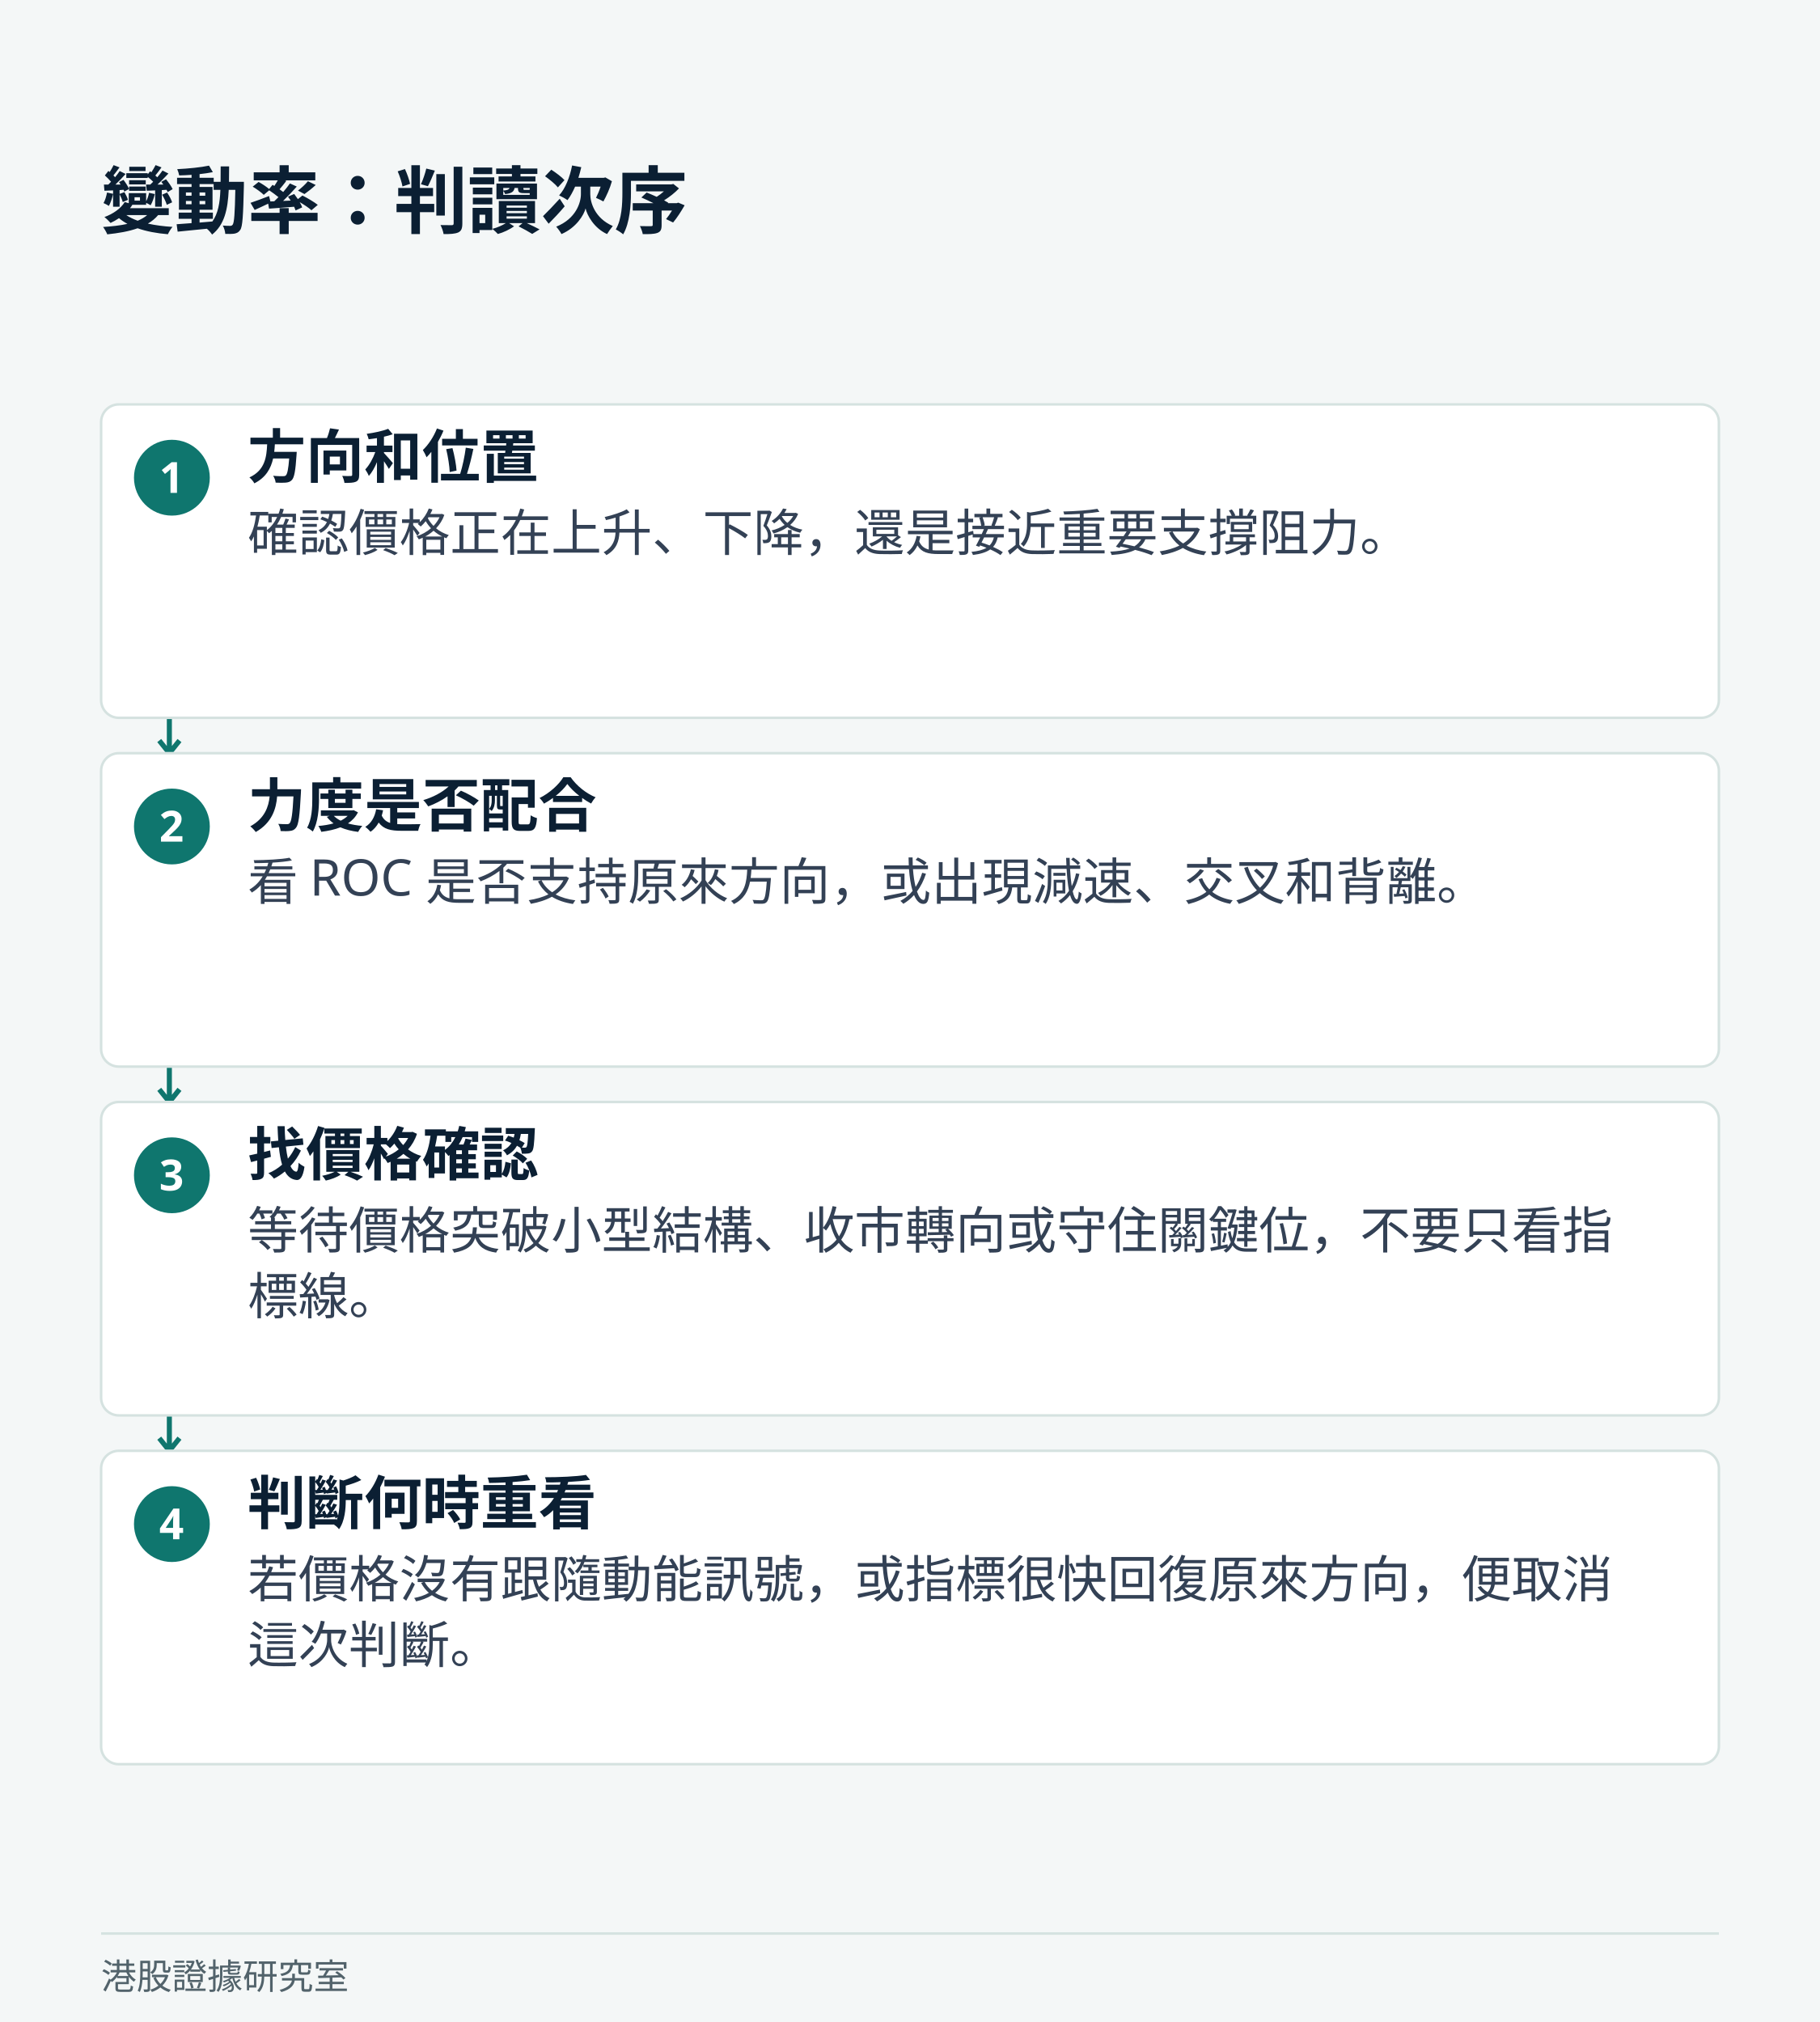
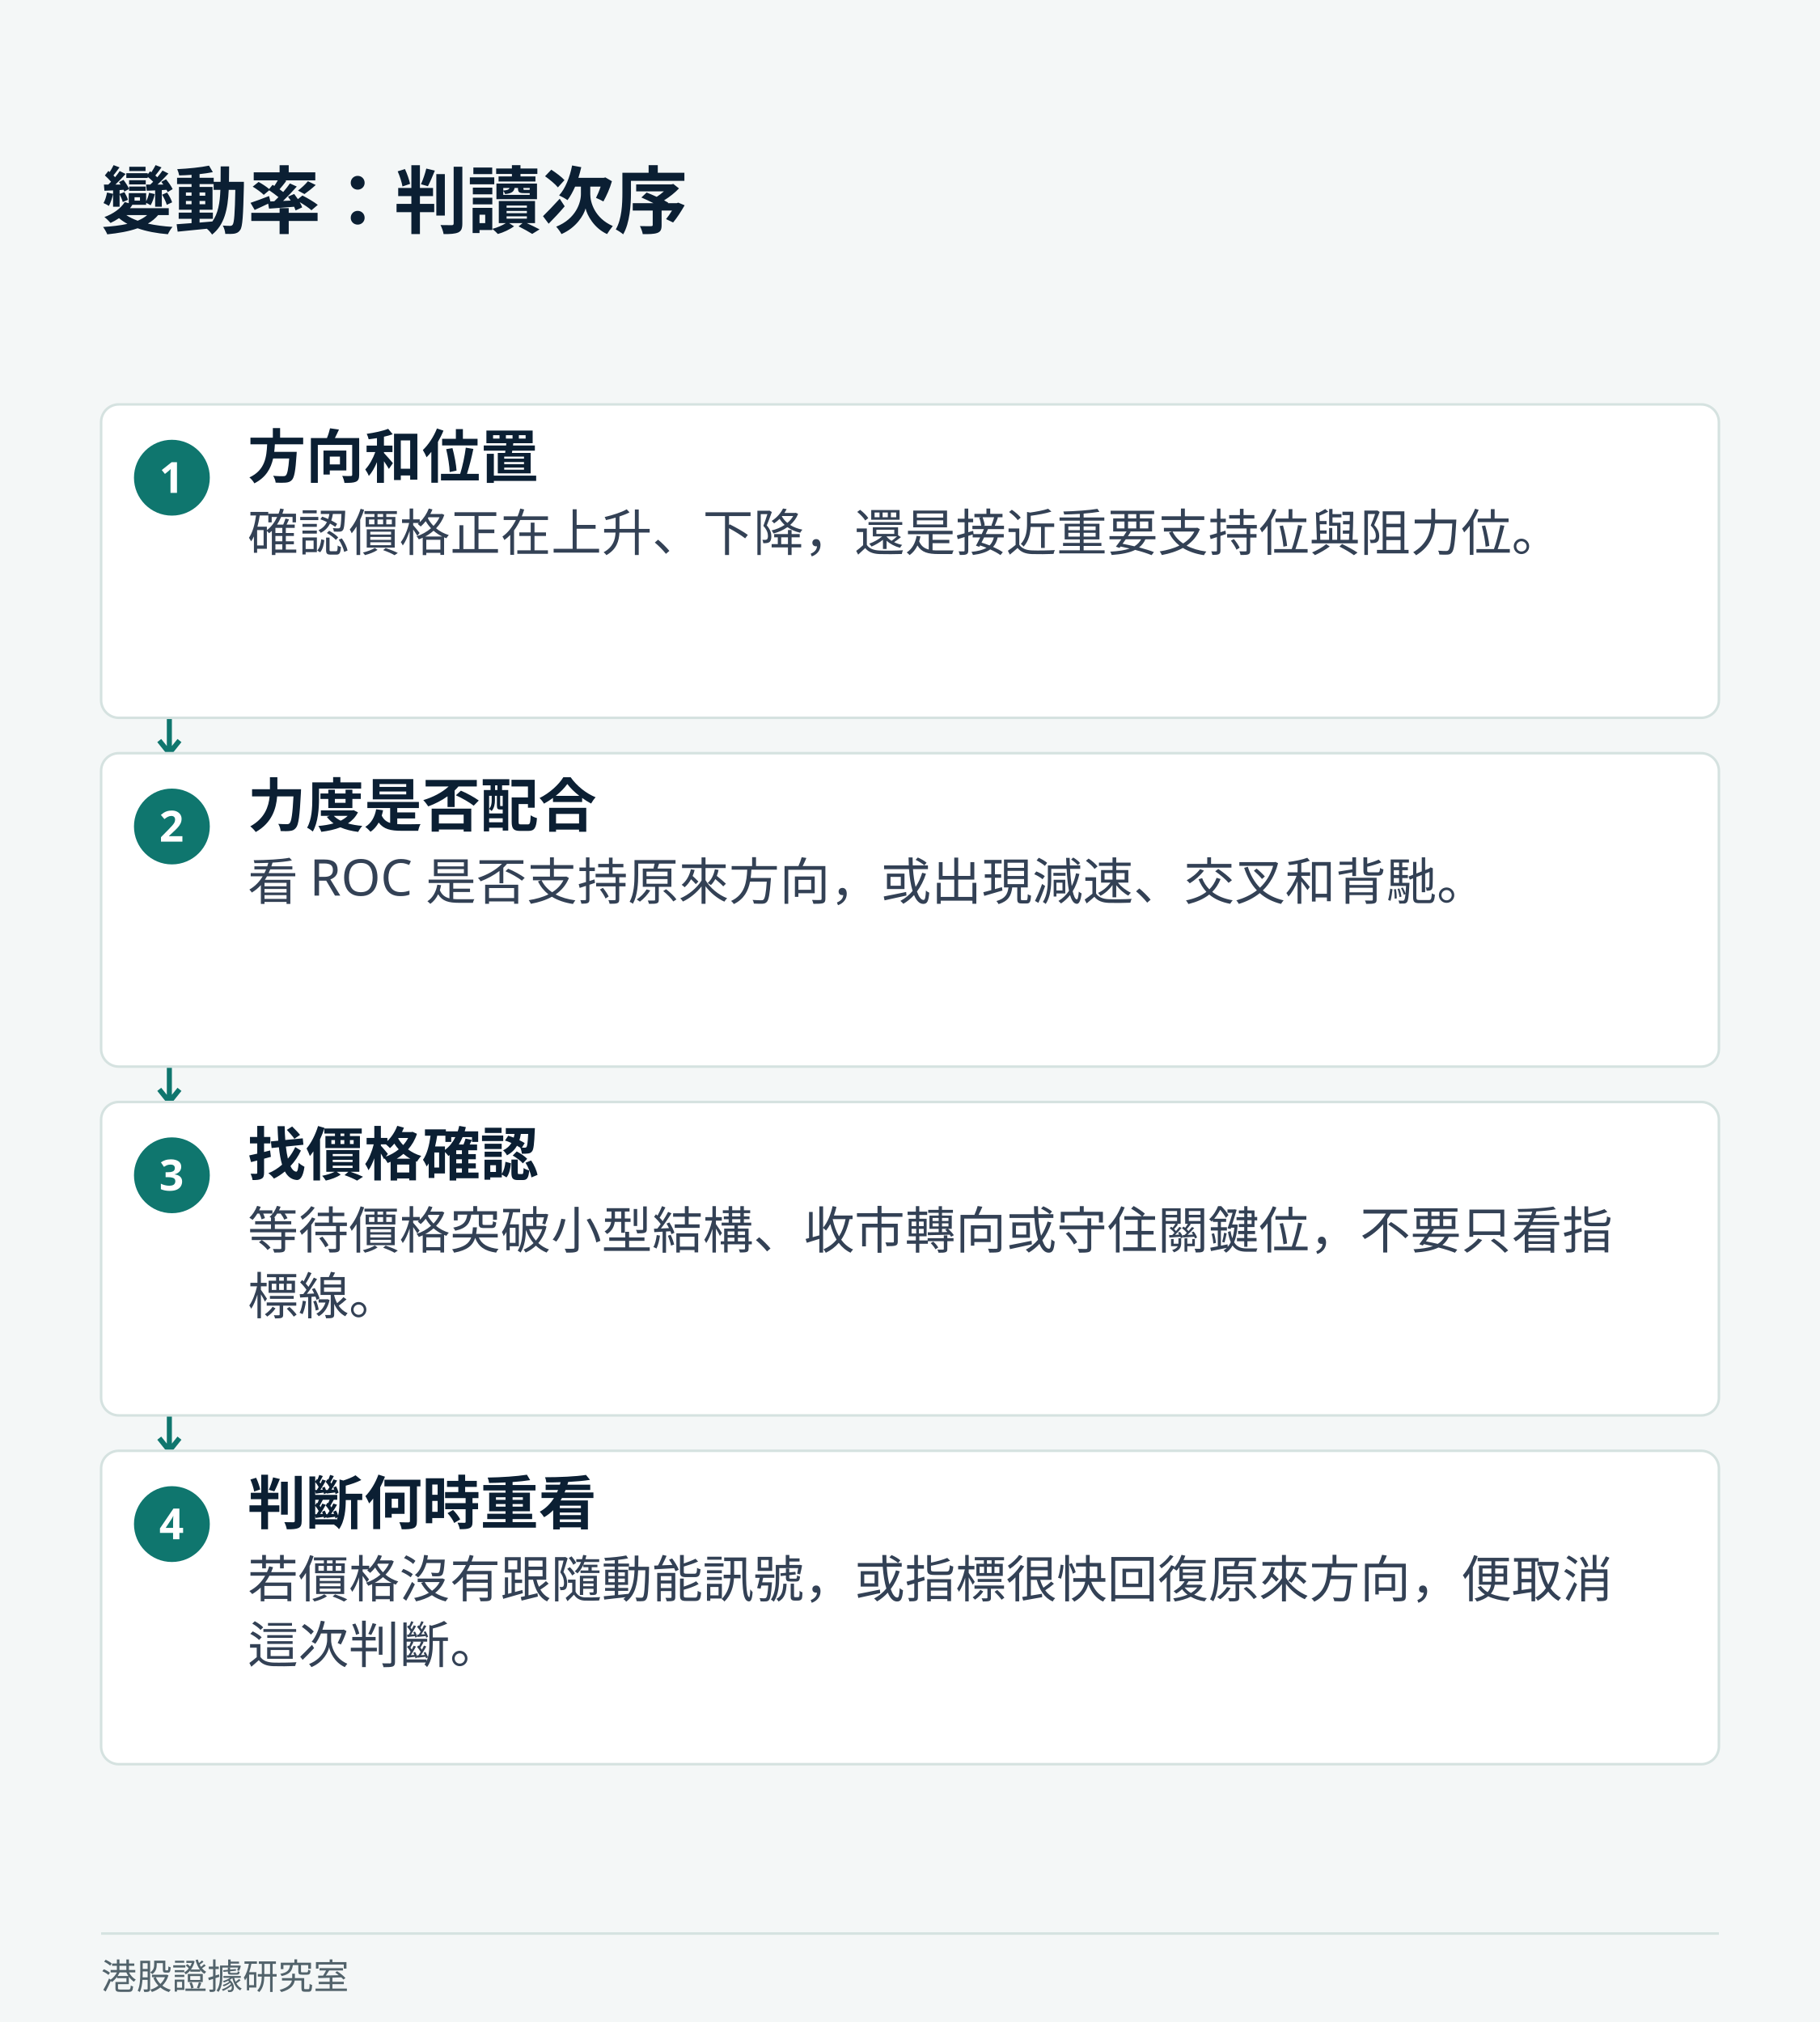
<svg xmlns="http://www.w3.org/2000/svg" width="720" height="800" viewBox="0 0 720 800" role="img" aria-labelledby="title desc">
  <rect width="720" height="800" fill="#f4f7f7" />
  <g font-family="Microsoft JhengHei,PingFang HK,Noto Sans HK,sans-serif">
    <text x="40" y="90" font-size="29" font-weight="700" fill="#0b1f33">
      <tspan x="40" dy="0">變動率：判讀次序</tspan>
    </text>
    <path d="M67 284v14m-4-5 4 5 4-5" stroke="#0f766e" stroke-width="2" fill="none" />
    <rect x="40" y="160" width="640" height="124" rx="7" fill="#ffffff" stroke="#d5e2e0" />
    <circle cx="68" cy="189" r="15" fill="#0f766e" />
    <text x="63" y="195" font-size="17" font-weight="700" fill="#fff">
      <tspan x="63" dy="0">1</tspan>
    </text>
    <text x="98" y="189" font-size="23" font-weight="700" fill="#0b1f33">
      <tspan x="98" dy="0">方向和位置</tspan>
    </text>
    <text x="98" y="218" font-size="20" font-weight="400" fill="#334155">
-       <tspan x="98" dy="0">確認價格正在上升、下降，還是接近重要支撐阻力。</tspan>
+       <tspan x="98" dy="0">確認價格正在上升、下降，還是接近重要支持位與阻力位。</tspan>
    </text>
    <path d="M67 422v14m-4-5 4 5 4-5" stroke="#0f766e" stroke-width="2" fill="none" />
    <rect x="40" y="298" width="640" height="124" rx="7" fill="#ffffff" stroke="#d5e2e0" />
    <circle cx="68" cy="327" r="15" fill="#0f766e" />
    <text x="63" y="333" font-size="17" font-weight="700" fill="#fff">
      <tspan x="63" dy="0">2</tspan>
    </text>
    <text x="98" y="327" font-size="23" font-weight="700" fill="#0b1f33">
      <tspan x="98" dy="0">力度是否配合</tspan>
    </text>
    <text x="98" y="356" font-size="20" font-weight="400" fill="#334155">
-       <tspan x="98" dy="0">看 ROC 是否支持原來方向，或出現減速、交叉和背離。</tspan>
+       <tspan x="98" dy="0">看 ROC 是否支持原來方向，或出現減速、交叉和背馳。</tspan>
    </text>
    <path d="M67 560v14m-4-5 4 5 4-5" stroke="#0f766e" stroke-width="2" fill="none" />
    <rect x="40" y="436" width="640" height="124" rx="7" fill="#ffffff" stroke="#d5e2e0" />
    <circle cx="68" cy="465" r="15" fill="#0f766e" />
    <text x="63" y="471" font-size="17" font-weight="700" fill="#fff">
      <tspan x="63" dy="0">3</tspan>
    </text>
    <text x="98" y="465" font-size="23" font-weight="700" fill="#0b1f33">
      <tspan x="98" dy="0">找價格確認</tspan>
    </text>
    <text x="98" y="494" font-size="20" font-weight="400" fill="#334155">
      <tspan x="98" dy="0">等待價格突破小型結構、收市轉向或守住關鍵位，不要只看指</tspan>
      <tspan x="98" dy="26">標線。</tspan>
    </text>
    <rect x="40" y="574" width="640" height="124" rx="7" fill="#ffffff" stroke="#d5e2e0" />
    <circle cx="68" cy="603" r="15" fill="#0f766e" />
    <text x="63" y="609" font-size="17" font-weight="700" fill="#fff">
      <tspan x="63" dy="0">4</tspan>
    </text>
    <text x="98" y="603" font-size="23" font-weight="700" fill="#0b1f33">
      <tspan x="98" dy="0">判斷何時重看</tspan>
    </text>
    <text x="98" y="632" font-size="20" font-weight="400" fill="#334155">
      <tspan x="98" dy="0">若價格沒有跟隨動能訊號，或指標很快回復原來方向，便取消</tspan>
      <tspan x="98" dy="26">這次判斷。</tspan>
    </text>
    <path d="M40 765H680" stroke="#d5e2e0" />
    <text x="40" y="787" font-size="14" font-weight="400" fill="#52636b">
      <tspan x="40" dy="0">港股證據研究室</tspan>
    </text>
  </g>
</svg>
